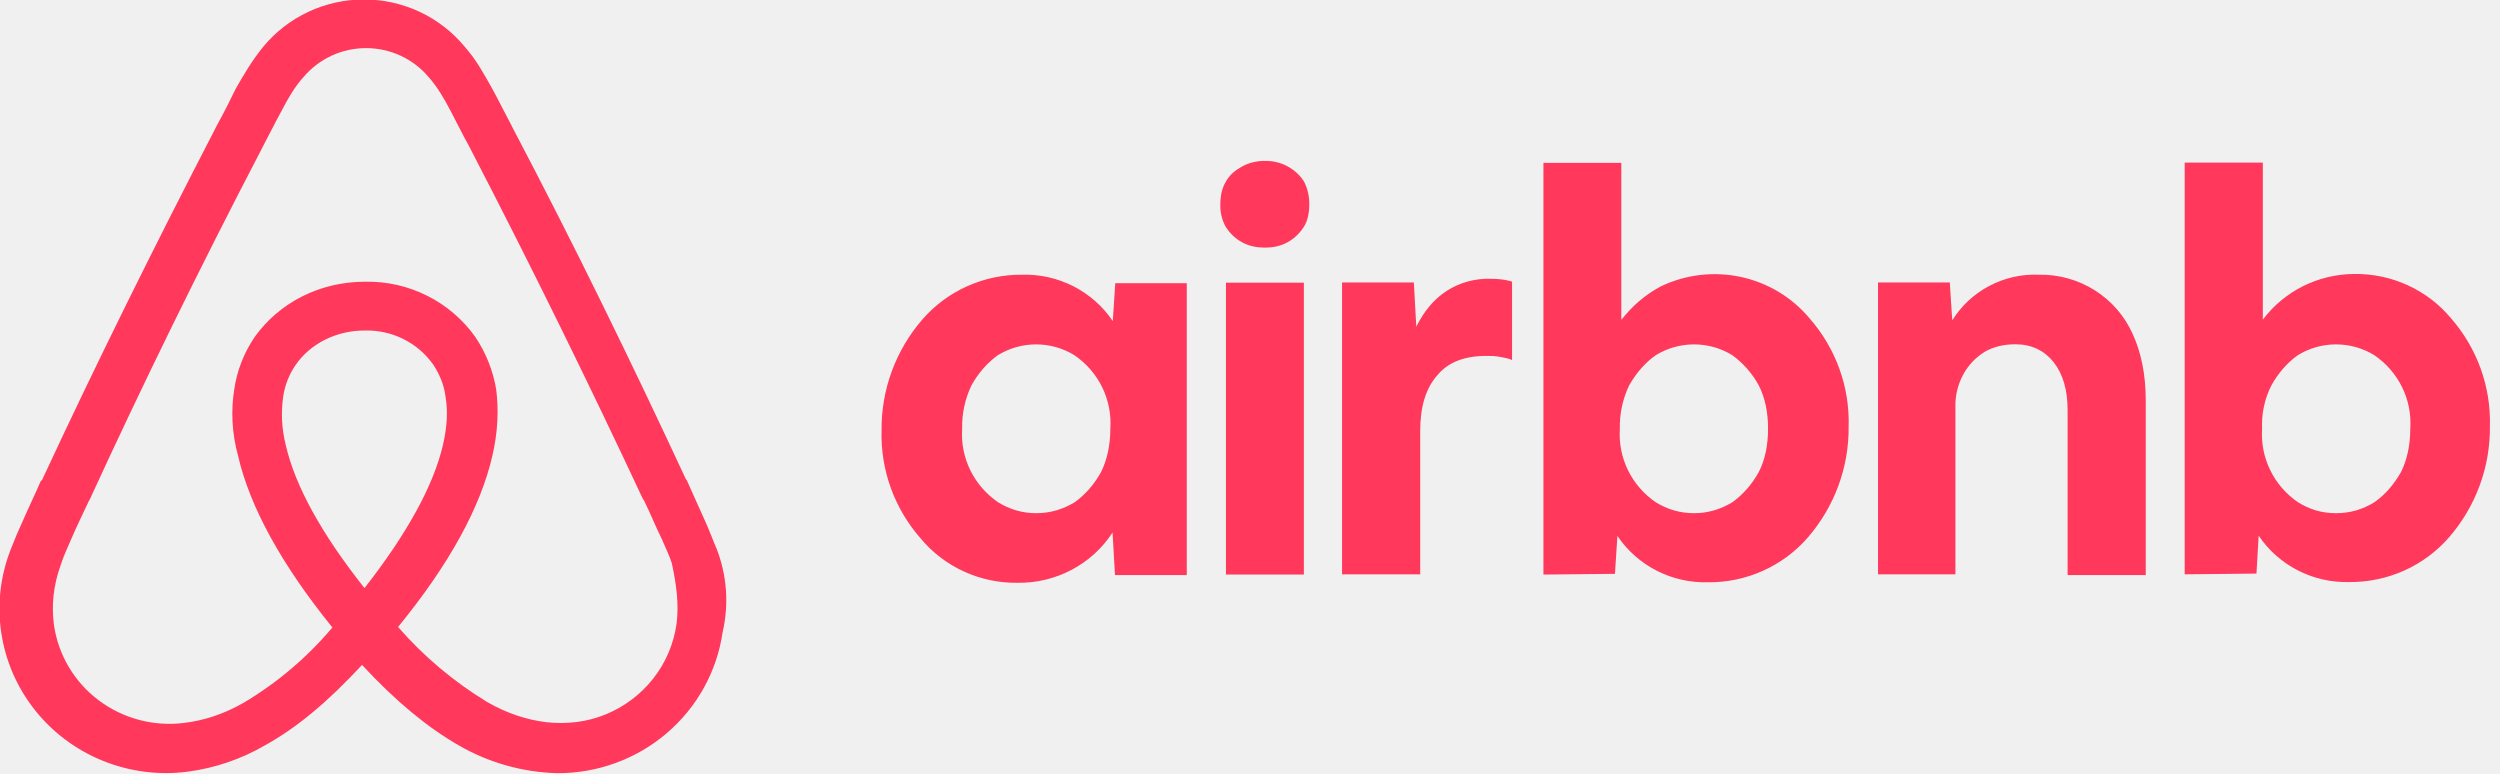
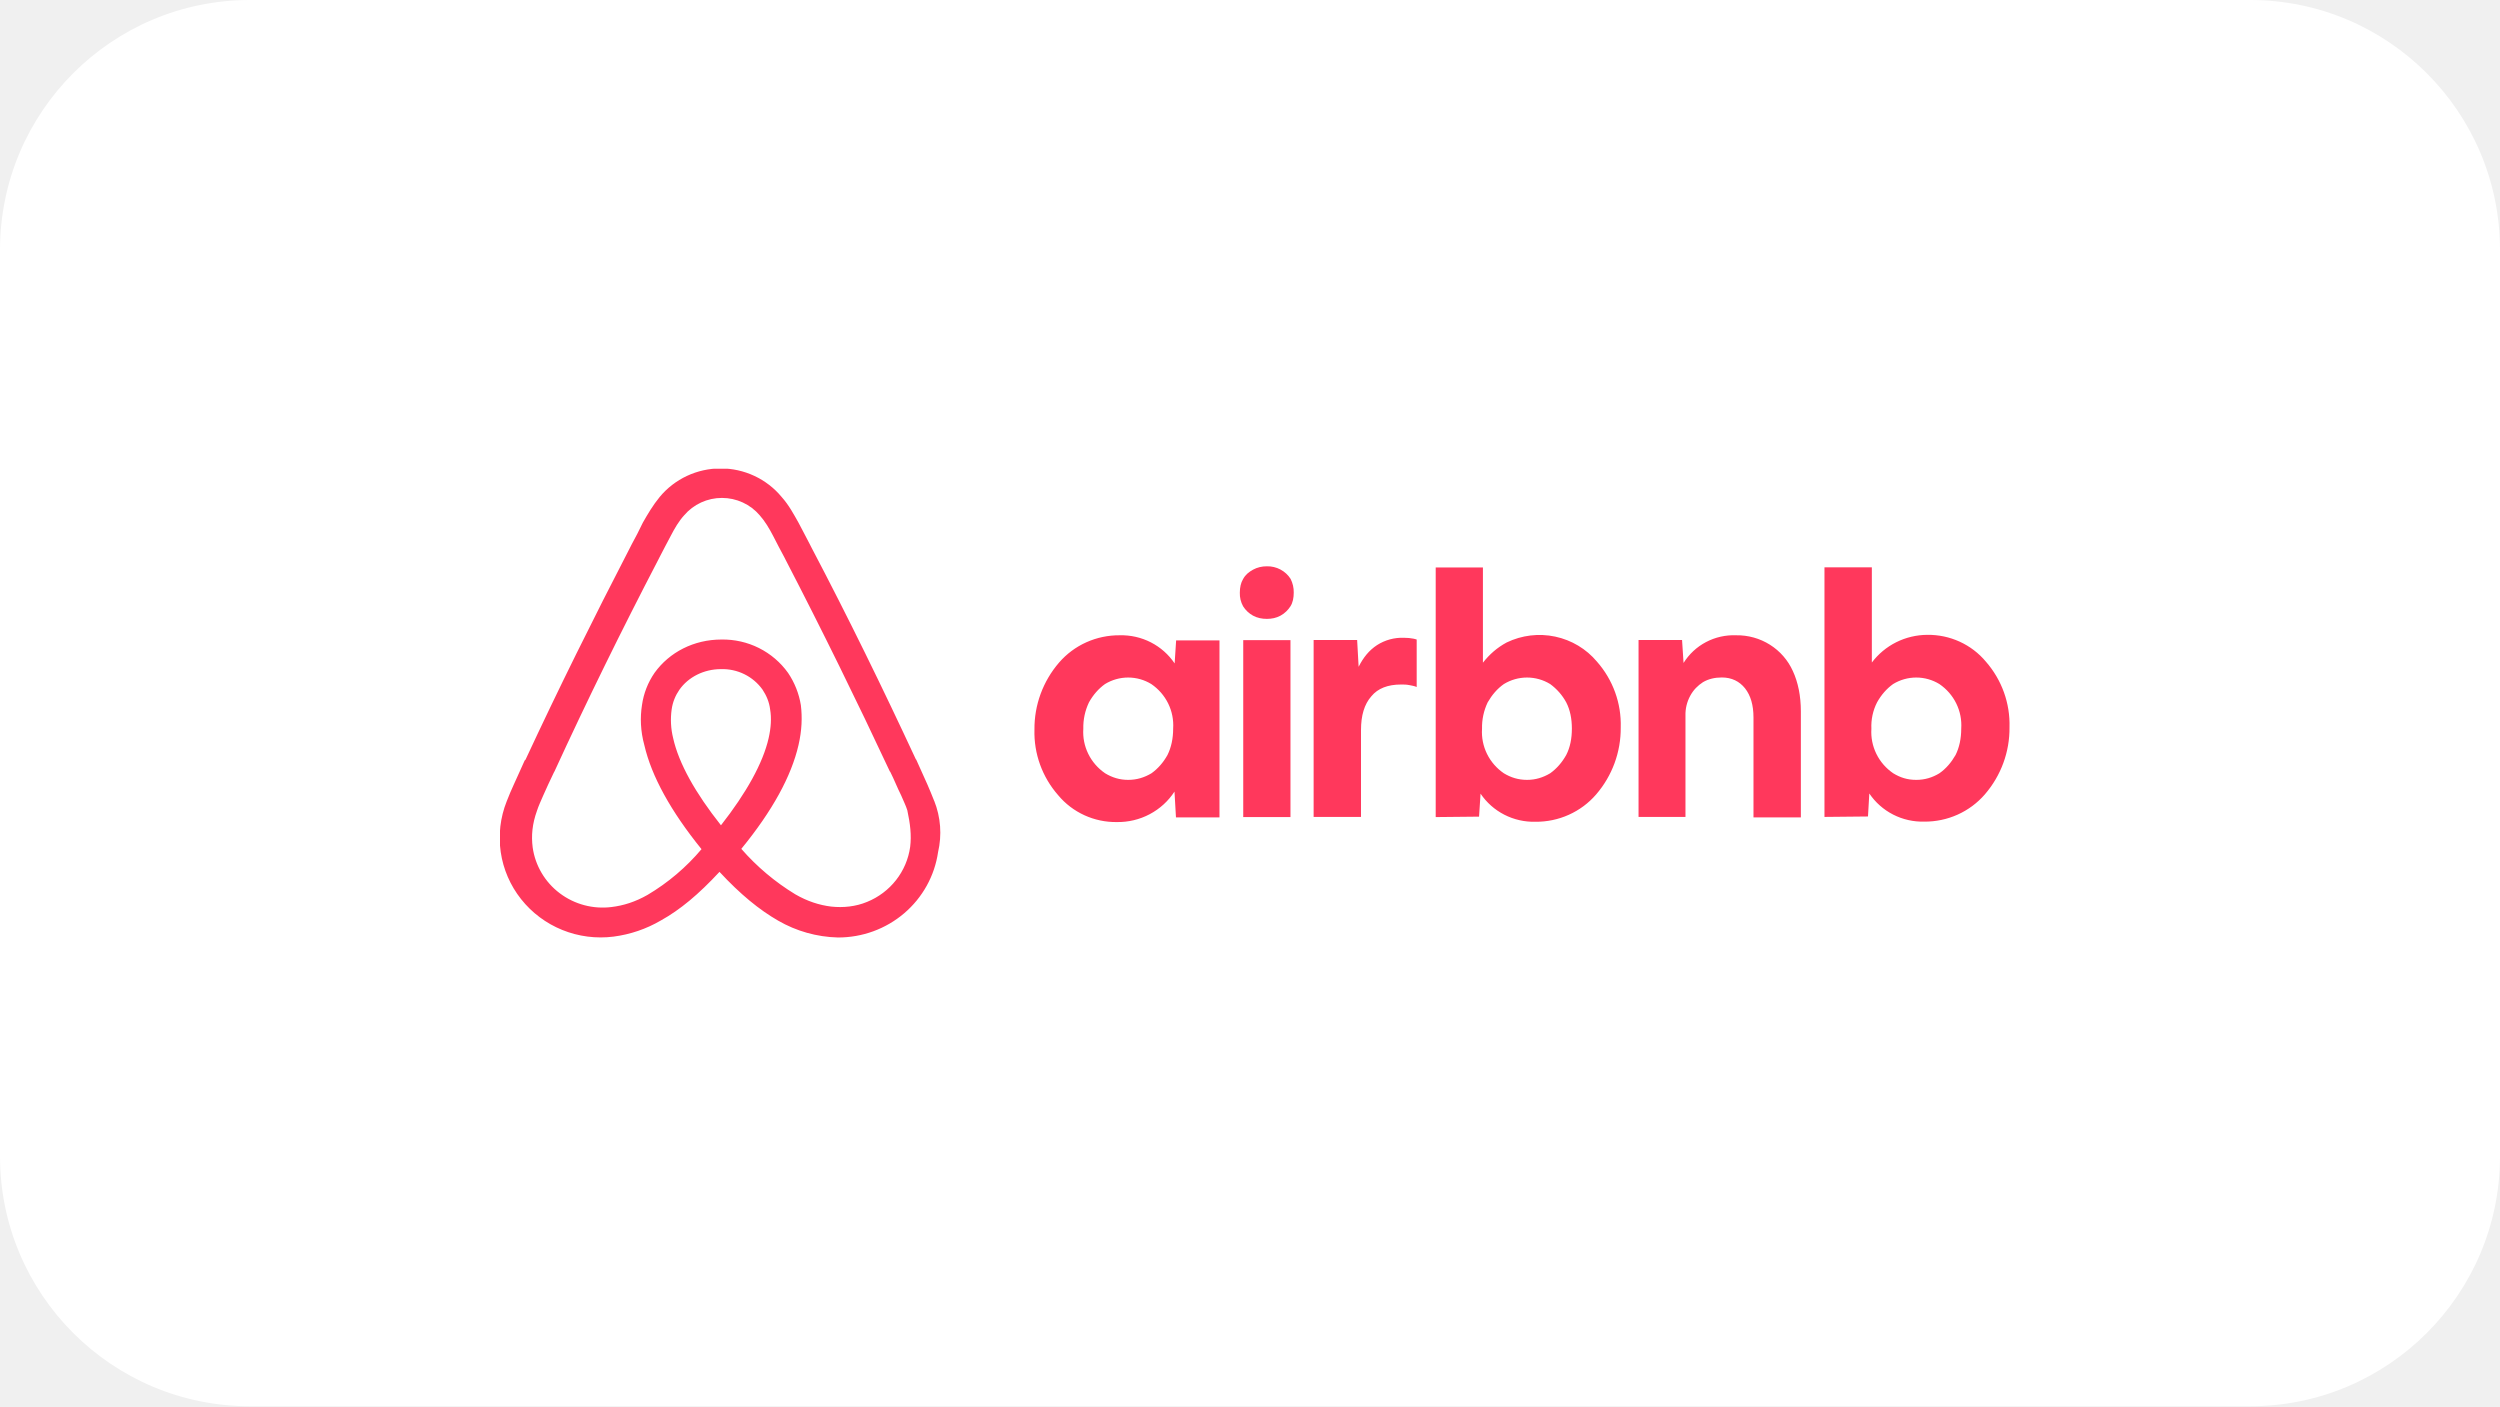
- <svg xmlns="http://www.w3.org/2000/svg" width="97" height="30" viewBox="0 0 97 30" fill="none">
-   <path d="M27.79 21.262C27.637 20.896 27.495 20.512 27.343 20.183L26.64 18.618L26.611 18.59C24.52 14.09 22.287 9.515 19.92 5.015L19.825 4.827C19.587 4.387 19.35 3.899 19.103 3.449C18.799 2.915 18.504 2.343 18.019 1.799C17.547 1.23 16.952 0.772 16.278 0.457C15.604 0.142 14.868 -0.021 14.123 -0.021C13.377 -0.021 12.641 0.142 11.967 0.457C11.293 0.772 10.698 1.23 10.226 1.799C9.779 2.343 9.447 2.915 9.143 3.449C8.905 3.937 8.667 4.415 8.42 4.855L8.325 5.043C5.997 9.543 3.725 14.118 1.634 18.618L1.577 18.674C1.368 19.162 1.121 19.668 0.884 20.212C0.731 20.54 0.579 20.896 0.427 21.29C0.017 22.321 -0.114 23.44 0.047 24.536C0.208 25.632 0.656 26.668 1.347 27.541C2.038 28.415 2.947 29.096 3.986 29.517C5.025 29.938 6.157 30.085 7.27 29.943C8.338 29.804 9.366 29.453 10.293 28.912C11.528 28.227 12.716 27.233 14.047 25.799C15.377 27.233 16.594 28.227 17.801 28.921C18.962 29.593 20.276 29.964 21.621 29.999C23.179 30.006 24.687 29.456 25.866 28.451C27.045 27.446 27.816 26.055 28.037 24.534C28.291 23.44 28.205 22.297 27.79 21.252V21.262ZM14.142 22.818C12.507 20.755 11.443 18.862 11.081 17.24C10.932 16.639 10.899 16.015 10.986 15.402C11.053 14.924 11.233 14.502 11.48 14.146C12.051 13.33 13.049 12.824 14.142 12.824C14.661 12.809 15.176 12.92 15.64 13.149C16.105 13.378 16.504 13.718 16.803 14.137C17.05 14.512 17.23 14.924 17.288 15.402C17.383 15.946 17.345 16.574 17.192 17.24C16.831 18.834 15.767 20.746 14.142 22.818ZM26.25 24.205C26.142 24.978 25.831 25.709 25.347 26.326C24.863 26.942 24.224 27.424 23.494 27.721C22.771 28.021 21.973 28.105 21.194 28.021C20.433 27.927 19.673 27.683 18.894 27.233C17.6 26.445 16.436 25.464 15.444 24.327C17.44 21.89 18.647 19.668 19.103 17.69C19.321 16.752 19.35 15.909 19.255 15.13C19.136 14.393 18.857 13.689 18.438 13.068C17.958 12.394 17.318 11.847 16.574 11.474C15.83 11.101 15.005 10.915 14.17 10.93C12.412 10.93 10.844 11.737 9.893 13.059C9.466 13.678 9.189 14.387 9.086 15.13C8.962 15.918 8.99 16.79 9.238 17.69C9.694 19.668 10.929 21.918 12.897 24.346C11.921 25.505 10.755 26.494 9.447 27.271C8.658 27.721 7.907 27.955 7.147 28.049C5.964 28.198 4.77 27.881 3.823 27.167C2.876 26.453 2.254 25.398 2.091 24.233C1.996 23.483 2.062 22.733 2.366 21.89C2.461 21.59 2.604 21.29 2.756 20.933C2.965 20.446 3.212 19.94 3.45 19.433L3.488 19.368C5.541 14.896 7.783 10.33 10.112 5.858L10.207 5.671C10.445 5.221 10.682 4.743 10.929 4.293C11.176 3.815 11.443 3.355 11.785 2.98C12.081 2.632 12.451 2.351 12.869 2.159C13.287 1.966 13.742 1.867 14.203 1.867C14.665 1.867 15.12 1.966 15.538 2.159C15.956 2.351 16.326 2.632 16.622 2.98C16.955 3.355 17.23 3.815 17.478 4.293C17.715 4.743 17.953 5.23 18.2 5.671L18.295 5.858C20.614 10.33 22.857 14.896 24.948 19.368L24.976 19.396C25.223 19.884 25.433 20.427 25.67 20.896C25.822 21.262 25.974 21.552 26.069 21.862C26.25 22.705 26.345 23.455 26.25 24.205ZM39.479 22.612C38.763 22.622 38.054 22.473 37.404 22.176C36.754 21.879 36.18 21.442 35.725 20.896C34.703 19.733 34.16 18.235 34.205 16.696C34.189 15.124 34.749 13.599 35.782 12.402C36.26 11.85 36.855 11.407 37.525 11.106C38.195 10.805 38.924 10.652 39.66 10.659C40.353 10.64 41.039 10.795 41.654 11.11C42.269 11.425 42.793 11.889 43.176 12.459L43.272 10.987H46.047V22.312H43.262L43.167 20.662C42.772 21.27 42.226 21.768 41.58 22.109C40.935 22.451 40.212 22.623 39.479 22.612ZM40.202 19.912C40.753 19.912 41.238 19.762 41.694 19.49C42.112 19.19 42.454 18.796 42.72 18.318C42.958 17.84 43.081 17.268 43.081 16.63C43.118 16.077 43.009 15.523 42.764 15.023C42.52 14.524 42.147 14.095 41.684 13.78C41.239 13.507 40.726 13.362 40.202 13.362C39.678 13.362 39.164 13.507 38.719 13.78C38.301 14.08 37.959 14.474 37.693 14.952C37.441 15.479 37.318 16.057 37.331 16.64C37.294 17.193 37.404 17.747 37.649 18.247C37.894 18.746 38.266 19.174 38.729 19.49C39.175 19.762 39.66 19.912 40.202 19.912ZM50.799 7.93C50.799 8.258 50.742 8.558 50.59 8.802C50.438 9.037 50.228 9.252 49.953 9.402C49.677 9.552 49.383 9.608 49.078 9.608C48.774 9.608 48.47 9.552 48.195 9.402C47.934 9.259 47.715 9.053 47.558 8.802C47.411 8.535 47.339 8.234 47.349 7.93C47.349 7.593 47.415 7.293 47.558 7.058C47.71 6.777 47.928 6.608 48.195 6.458C48.47 6.308 48.765 6.243 49.078 6.243C49.381 6.236 49.68 6.307 49.947 6.448C50.213 6.589 50.438 6.796 50.599 7.049C50.737 7.322 50.806 7.625 50.799 7.93ZM47.567 22.274V10.968H50.59V22.293H47.558L47.567 22.274ZM58.668 13.93V13.968C58.526 13.902 58.335 13.874 58.193 13.846C58.003 13.809 57.851 13.809 57.67 13.809C56.824 13.809 56.188 14.052 55.769 14.559C55.313 15.074 55.104 15.796 55.104 16.724V22.284H52.072V10.959H54.857L54.952 12.674C55.256 12.074 55.617 11.624 56.13 11.287C56.641 10.959 57.242 10.795 57.851 10.818C58.069 10.818 58.278 10.837 58.459 10.874C58.554 10.902 58.611 10.902 58.668 10.93V13.93ZM59.885 22.274V6.318H62.907V12.412C63.335 11.868 63.819 11.446 64.427 11.118C65.391 10.652 66.484 10.52 67.533 10.743C68.581 10.966 69.523 11.53 70.206 12.346C71.231 13.511 71.774 15.014 71.727 16.555C71.742 18.127 71.182 19.652 70.149 20.849C69.671 21.402 69.076 21.844 68.406 22.145C67.736 22.447 67.008 22.599 66.271 22.593C65.579 22.611 64.892 22.456 64.277 22.141C63.662 21.826 63.138 21.362 62.755 20.793L62.66 22.265L59.885 22.293V22.274ZM65.73 19.912C66.271 19.912 66.756 19.762 67.212 19.49C67.63 19.19 67.972 18.796 68.239 18.318C68.486 17.84 68.6 17.268 68.6 16.63C68.6 16.002 68.486 15.43 68.239 14.952C67.989 14.491 67.638 14.091 67.212 13.78C66.767 13.507 66.254 13.362 65.73 13.362C65.206 13.362 64.692 13.507 64.247 13.78C63.819 14.08 63.487 14.474 63.211 14.952C62.96 15.479 62.836 16.057 62.85 16.64C62.813 17.193 62.922 17.747 63.167 18.247C63.412 18.746 63.784 19.174 64.247 19.49C64.694 19.762 65.178 19.912 65.73 19.912ZM72.867 22.284V10.959H75.652L75.747 12.43C76.097 11.866 76.593 11.404 77.185 11.093C77.776 10.781 78.441 10.631 79.111 10.659C79.877 10.645 80.63 10.855 81.276 11.262C81.922 11.669 82.432 12.255 82.742 12.946C83.075 13.659 83.255 14.54 83.255 15.524V22.312H80.223V15.918C80.223 15.13 80.043 14.512 79.681 14.052C79.32 13.602 78.826 13.358 78.199 13.358C77.743 13.358 77.344 13.452 76.992 13.659C76.659 13.874 76.384 14.146 76.174 14.53C75.963 14.919 75.858 15.355 75.87 15.796V22.284H72.867ZM84.766 22.284V6.308H87.798V12.402C88.209 11.855 88.743 11.411 89.358 11.103C89.974 10.796 90.653 10.634 91.343 10.63C92.059 10.62 92.769 10.769 93.418 11.066C94.068 11.363 94.642 11.8 95.097 12.346C96.115 13.511 96.654 15.009 96.608 16.546C96.625 18.118 96.064 19.643 95.031 20.84C94.553 21.392 93.958 21.835 93.288 22.136C92.618 22.437 91.889 22.59 91.153 22.584C90.46 22.602 89.774 22.447 89.159 22.132C88.544 21.817 88.02 21.353 87.636 20.784L87.551 22.255L84.766 22.284ZM90.64 19.912C91.191 19.912 91.676 19.762 92.122 19.49C92.55 19.19 92.883 18.796 93.158 18.318C93.396 17.84 93.519 17.268 93.519 16.63C93.556 16.077 93.447 15.523 93.202 15.023C92.957 14.524 92.585 14.095 92.122 13.78C91.677 13.507 91.164 13.362 90.64 13.362C90.115 13.362 89.602 13.507 89.157 13.78C88.739 14.08 88.397 14.474 88.131 14.952C87.865 15.475 87.741 16.056 87.769 16.64C87.732 17.193 87.842 17.747 88.087 18.247C88.331 18.746 88.704 19.174 89.166 19.49C89.613 19.762 90.069 19.912 90.64 19.912Z" fill="#FF385C" />
+ <svg xmlns="http://www.w3.org/2000/svg" width="160" height="90" viewBox="0 0 160 90" fill="none">
+   <rect width="160" height="90" rx="16" fill="white" />
+   <g clip-path="url(#clip0)">
+     <path d="M59.789 51.262C59.637 50.896 59.495 50.512 59.343 50.184L58.639 48.618L58.611 48.59C56.52 44.09 54.287 39.515 51.92 35.015L51.825 34.827C51.587 34.387 51.35 33.899 51.103 33.449C50.799 32.915 50.504 32.343 50.019 31.799C49.547 31.23 48.952 30.772 48.278 30.457C47.605 30.142 46.868 29.979 46.123 29.979C45.377 29.979 44.641 30.142 43.967 30.457C43.293 30.772 42.699 31.23 42.226 31.799C41.779 32.343 41.447 32.915 41.142 33.449C40.905 33.937 40.667 34.415 40.42 34.855L40.325 35.043C37.997 39.543 35.725 44.118 33.634 48.618L33.577 48.674C33.368 49.162 33.121 49.668 32.883 50.212C32.731 50.54 32.579 50.896 32.427 51.29C32.017 52.321 31.886 53.44 32.047 54.536C32.208 55.632 32.656 56.668 33.347 57.541C34.038 58.415 34.947 59.096 35.986 59.517C37.025 59.938 38.157 60.085 39.27 59.943C40.338 59.804 41.366 59.453 42.292 58.912C43.528 58.227 44.716 57.233 46.047 55.799C47.377 57.233 48.594 58.227 49.801 58.921C50.962 59.593 52.276 59.964 53.621 59.999C55.179 60.005 56.687 59.456 57.866 58.451C59.045 57.446 59.816 56.055 60.037 54.533C60.291 53.44 60.205 52.297 59.789 51.252V51.262ZM46.142 52.818C44.507 50.755 43.443 48.862 43.081 47.24C42.932 46.639 42.9 46.015 42.986 45.402C43.053 44.924 43.233 44.502 43.48 44.146C44.051 43.33 45.049 42.824 46.142 42.824C46.661 42.809 47.176 42.92 47.64 43.149C48.105 43.378 48.504 43.718 48.803 44.137C49.05 44.512 49.23 44.924 49.288 45.402C49.383 45.946 49.344 46.574 49.193 47.24C48.831 48.834 47.767 50.746 46.142 52.818ZM58.25 54.205C58.142 54.978 57.831 55.709 57.347 56.326C56.863 56.943 56.224 57.424 55.494 57.721C54.771 58.021 53.973 58.105 53.194 58.021C52.433 57.927 51.673 57.684 50.894 57.233C49.6 56.445 48.436 55.464 47.444 54.327C49.44 51.89 50.647 49.668 51.103 47.69C51.321 46.752 51.35 45.908 51.255 45.13C51.136 44.393 50.857 43.689 50.438 43.068C49.958 42.394 49.318 41.847 48.574 41.474C47.83 41.101 47.005 40.915 46.17 40.93C44.412 40.93 42.844 41.737 41.893 43.059C41.465 43.678 41.189 44.388 41.086 45.13C40.962 45.918 40.99 46.79 41.238 47.69C41.694 49.668 42.929 51.918 44.897 54.346C43.921 55.505 42.755 56.494 41.447 57.271C40.658 57.721 39.907 57.955 39.147 58.049C37.964 58.199 36.77 57.882 35.823 57.167C34.876 56.453 34.254 55.398 34.091 54.233C33.995 53.483 34.062 52.733 34.366 51.89C34.461 51.59 34.604 51.29 34.756 50.934C34.965 50.446 35.212 49.94 35.45 49.434L35.488 49.368C37.541 44.896 39.783 40.33 42.112 35.858L42.207 35.671C42.445 35.221 42.682 34.743 42.929 34.293C43.176 33.815 43.443 33.355 43.785 32.98C44.081 32.632 44.451 32.351 44.869 32.159C45.287 31.966 45.742 31.867 46.203 31.867C46.665 31.867 47.12 31.966 47.538 32.159C47.956 32.351 48.326 32.632 48.622 32.98C48.955 33.355 49.23 33.815 49.478 34.293C49.715 34.743 49.953 35.23 50.2 35.671L50.295 35.858C52.614 40.33 54.857 44.896 56.948 49.368L56.976 49.396C57.223 49.883 57.432 50.427 57.67 50.896C57.822 51.262 57.974 51.552 58.069 51.862C58.25 52.705 58.345 53.455 58.25 54.205ZM71.479 52.612C70.763 52.622 70.054 52.473 69.404 52.176C68.754 51.879 68.18 51.442 67.725 50.896C66.703 49.733 66.16 48.234 66.205 46.696C66.189 45.124 66.749 43.599 67.782 42.402C68.26 41.85 68.855 41.407 69.525 41.106C70.195 40.805 70.924 40.652 71.66 40.658C72.353 40.64 73.039 40.795 73.654 41.11C74.269 41.425 74.793 41.889 75.177 42.459L75.272 40.987H78.047V52.312H75.262L75.167 50.662C74.772 51.27 74.226 51.768 73.58 52.109C72.935 52.451 72.212 52.623 71.479 52.612ZM72.202 49.912C72.753 49.912 73.238 49.762 73.694 49.49C74.112 49.19 74.454 48.796 74.72 48.318C74.958 47.84 75.082 47.268 75.082 46.63C75.118 46.077 75.009 45.523 74.764 45.023C74.519 44.524 74.147 44.096 73.684 43.78C73.24 43.507 72.726 43.362 72.202 43.362C71.678 43.362 71.164 43.507 70.719 43.78C70.301 44.08 69.959 44.474 69.693 44.952C69.441 45.48 69.318 46.057 69.332 46.64C69.294 47.193 69.404 47.747 69.649 48.247C69.894 48.746 70.266 49.175 70.729 49.49C71.175 49.762 71.66 49.912 72.202 49.912ZM82.799 37.93C82.799 38.258 82.742 38.559 82.59 38.802C82.438 39.037 82.228 39.252 81.953 39.402C81.677 39.552 81.383 39.608 81.079 39.608C80.774 39.608 80.47 39.552 80.195 39.402C79.934 39.259 79.715 39.053 79.558 38.802C79.411 38.535 79.338 38.234 79.349 37.93C79.349 37.593 79.415 37.293 79.558 37.059C79.71 36.777 79.928 36.608 80.195 36.459C80.47 36.309 80.765 36.243 81.079 36.243C81.381 36.236 81.68 36.307 81.947 36.448C82.213 36.589 82.438 36.796 82.599 37.049C82.737 37.322 82.806 37.625 82.799 37.93ZM79.567 52.274V40.968H82.59V52.293H79.558L79.567 52.274ZM90.668 43.93V43.968C90.525 43.902 90.335 43.874 90.193 43.846C90.003 43.809 89.851 43.809 89.67 43.809C88.824 43.809 88.188 44.052 87.769 44.559C87.313 45.074 87.104 45.796 87.104 46.724V52.283H84.072V40.959H86.857L86.952 42.674C87.256 42.074 87.617 41.624 88.13 41.287C88.641 40.959 89.242 40.795 89.851 40.818C90.069 40.818 90.278 40.837 90.459 40.874C90.554 40.902 90.611 40.902 90.668 40.93V43.93ZM91.885 52.274V36.318H94.907V42.412C95.335 41.868 95.819 41.446 96.427 41.118C97.391 40.652 98.484 40.52 99.533 40.743C100.581 40.966 101.523 41.53 102.206 42.346C103.231 43.511 103.774 45.014 103.727 46.555C103.742 48.127 103.182 49.652 102.149 50.849C101.671 51.402 101.076 51.844 100.406 52.145C99.736 52.447 99.008 52.599 98.271 52.593C97.579 52.611 96.892 52.456 96.277 52.141C95.662 51.826 95.138 51.362 94.755 50.793L94.66 52.265L91.885 52.293V52.274ZM97.73 49.912C98.271 49.912 98.756 49.762 99.212 49.49C99.63 49.19 99.972 48.796 100.239 48.318C100.486 47.84 100.6 47.268 100.6 46.63C100.6 46.002 100.486 45.43 100.239 44.952C99.989 44.491 99.638 44.091 99.212 43.78C98.767 43.507 98.254 43.362 97.73 43.362C97.206 43.362 96.692 43.507 96.247 43.78C95.819 44.08 95.487 44.474 95.211 44.952C94.96 45.48 94.836 46.057 94.85 46.64C94.813 47.193 94.922 47.747 95.167 48.247C95.412 48.746 95.784 49.175 96.247 49.49C96.694 49.762 97.178 49.912 97.73 49.912ZM104.867 52.283V40.959H107.652L107.747 42.43C108.097 41.866 108.593 41.404 109.185 41.093C109.776 40.781 110.441 40.631 111.111 40.658C111.877 40.645 112.63 40.855 113.276 41.262C113.922 41.669 114.432 42.255 114.742 42.946C115.074 43.658 115.255 44.54 115.255 45.524V52.312H112.223V45.918C112.223 45.13 112.043 44.512 111.682 44.052C111.32 43.602 110.826 43.358 110.199 43.358C109.743 43.358 109.344 43.452 108.992 43.658C108.659 43.874 108.384 44.146 108.175 44.53C107.963 44.919 107.858 45.355 107.87 45.796V52.283H104.867ZM116.766 52.283V36.309H119.798V42.402C120.209 41.855 120.743 41.411 121.358 41.103C121.974 40.795 122.653 40.634 123.343 40.63C124.059 40.62 124.768 40.769 125.418 41.066C126.068 41.363 126.642 41.8 127.097 42.346C128.115 43.511 128.654 45.009 128.608 46.546C128.625 48.118 128.064 49.643 127.031 50.84C126.553 51.392 125.958 51.835 125.288 52.136C124.618 52.437 123.889 52.59 123.153 52.584C122.46 52.602 121.774 52.447 121.159 52.132C120.544 51.817 120.02 51.353 119.636 50.783L119.551 52.255L116.766 52.283ZM122.64 49.912C123.191 49.912 123.676 49.762 124.122 49.49C124.55 49.19 124.883 48.796 125.158 48.318C125.396 47.84 125.519 47.268 125.519 46.63C125.556 46.077 125.447 45.523 125.202 45.023C124.957 44.524 124.585 44.096 124.122 43.78C123.677 43.507 123.164 43.362 122.64 43.362C122.116 43.362 121.602 43.507 121.157 43.78C120.739 44.08 120.397 44.474 120.131 44.952C119.865 45.475 119.741 46.056 119.769 46.64C119.732 47.193 119.842 47.747 120.087 48.247C120.331 48.746 120.704 49.175 121.167 49.49C121.613 49.762 122.069 49.912 122.64 49.912Z" fill="#FF385C" />
+   </g>
+   <defs>
+     <clipPath id="clip0">
+       <rect width="96.941" height="30" fill="white" transform="translate(32 30)" />
+     </clipPath>
+   </defs>
</svg>
